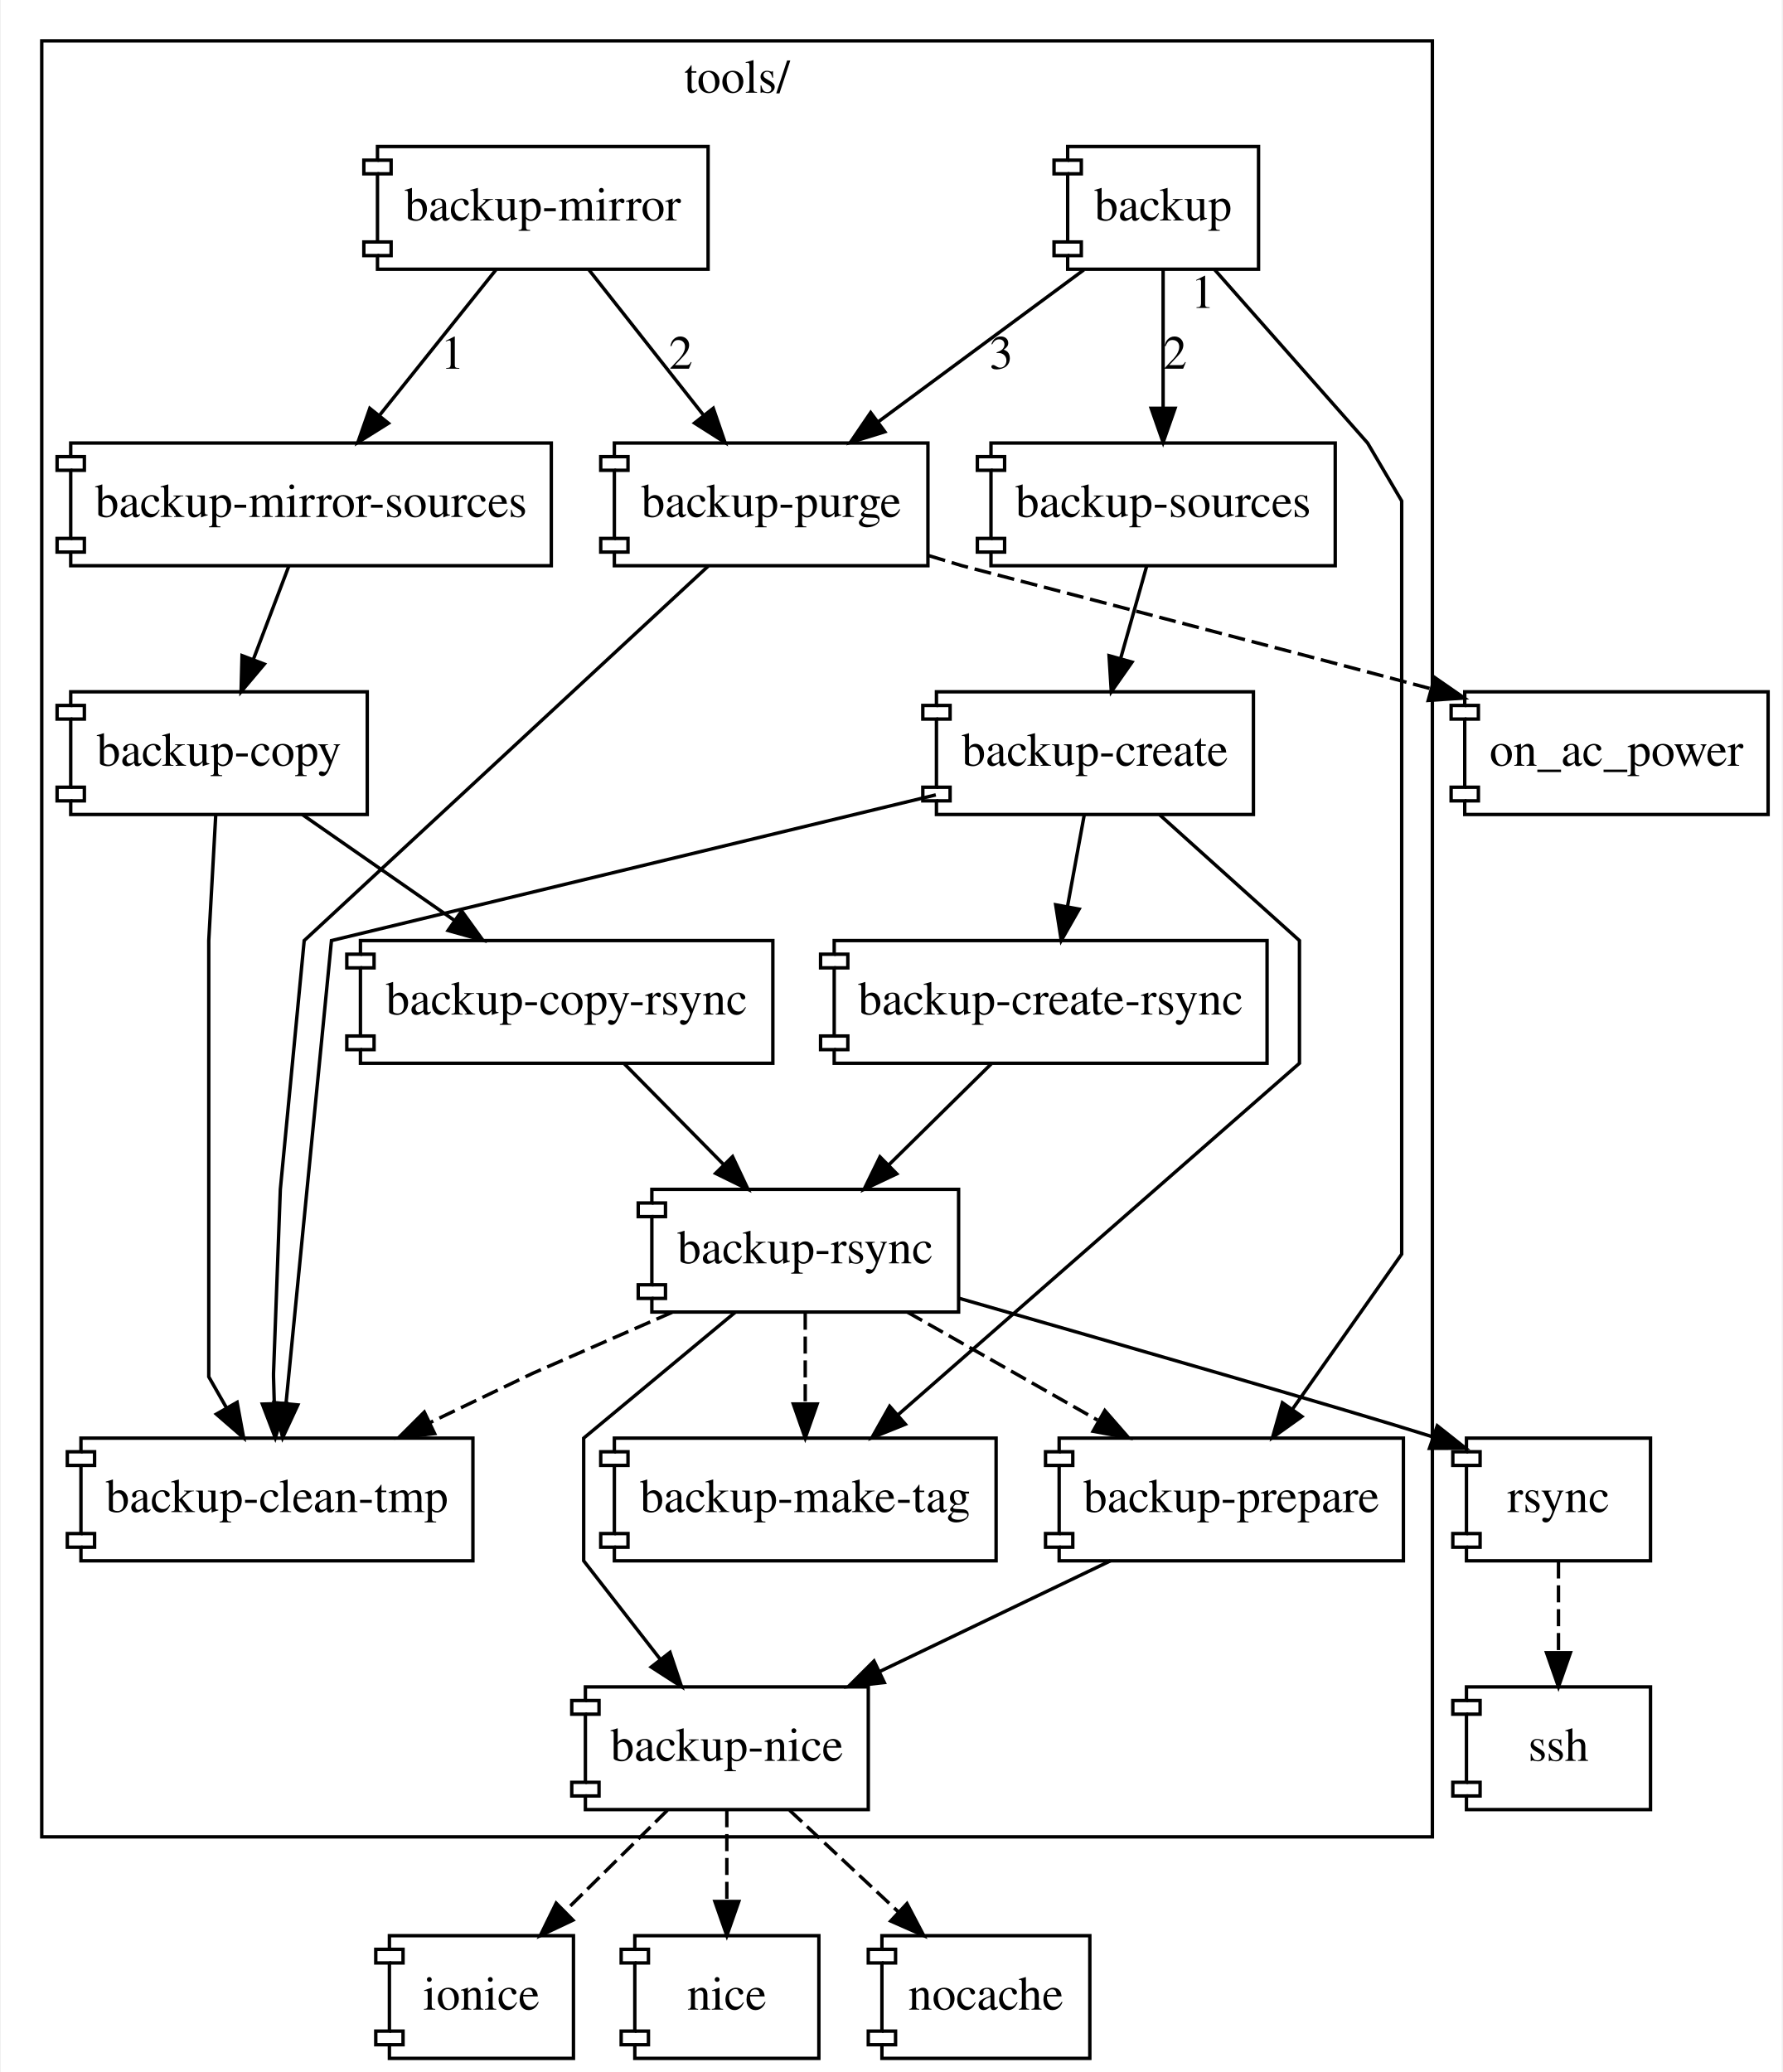
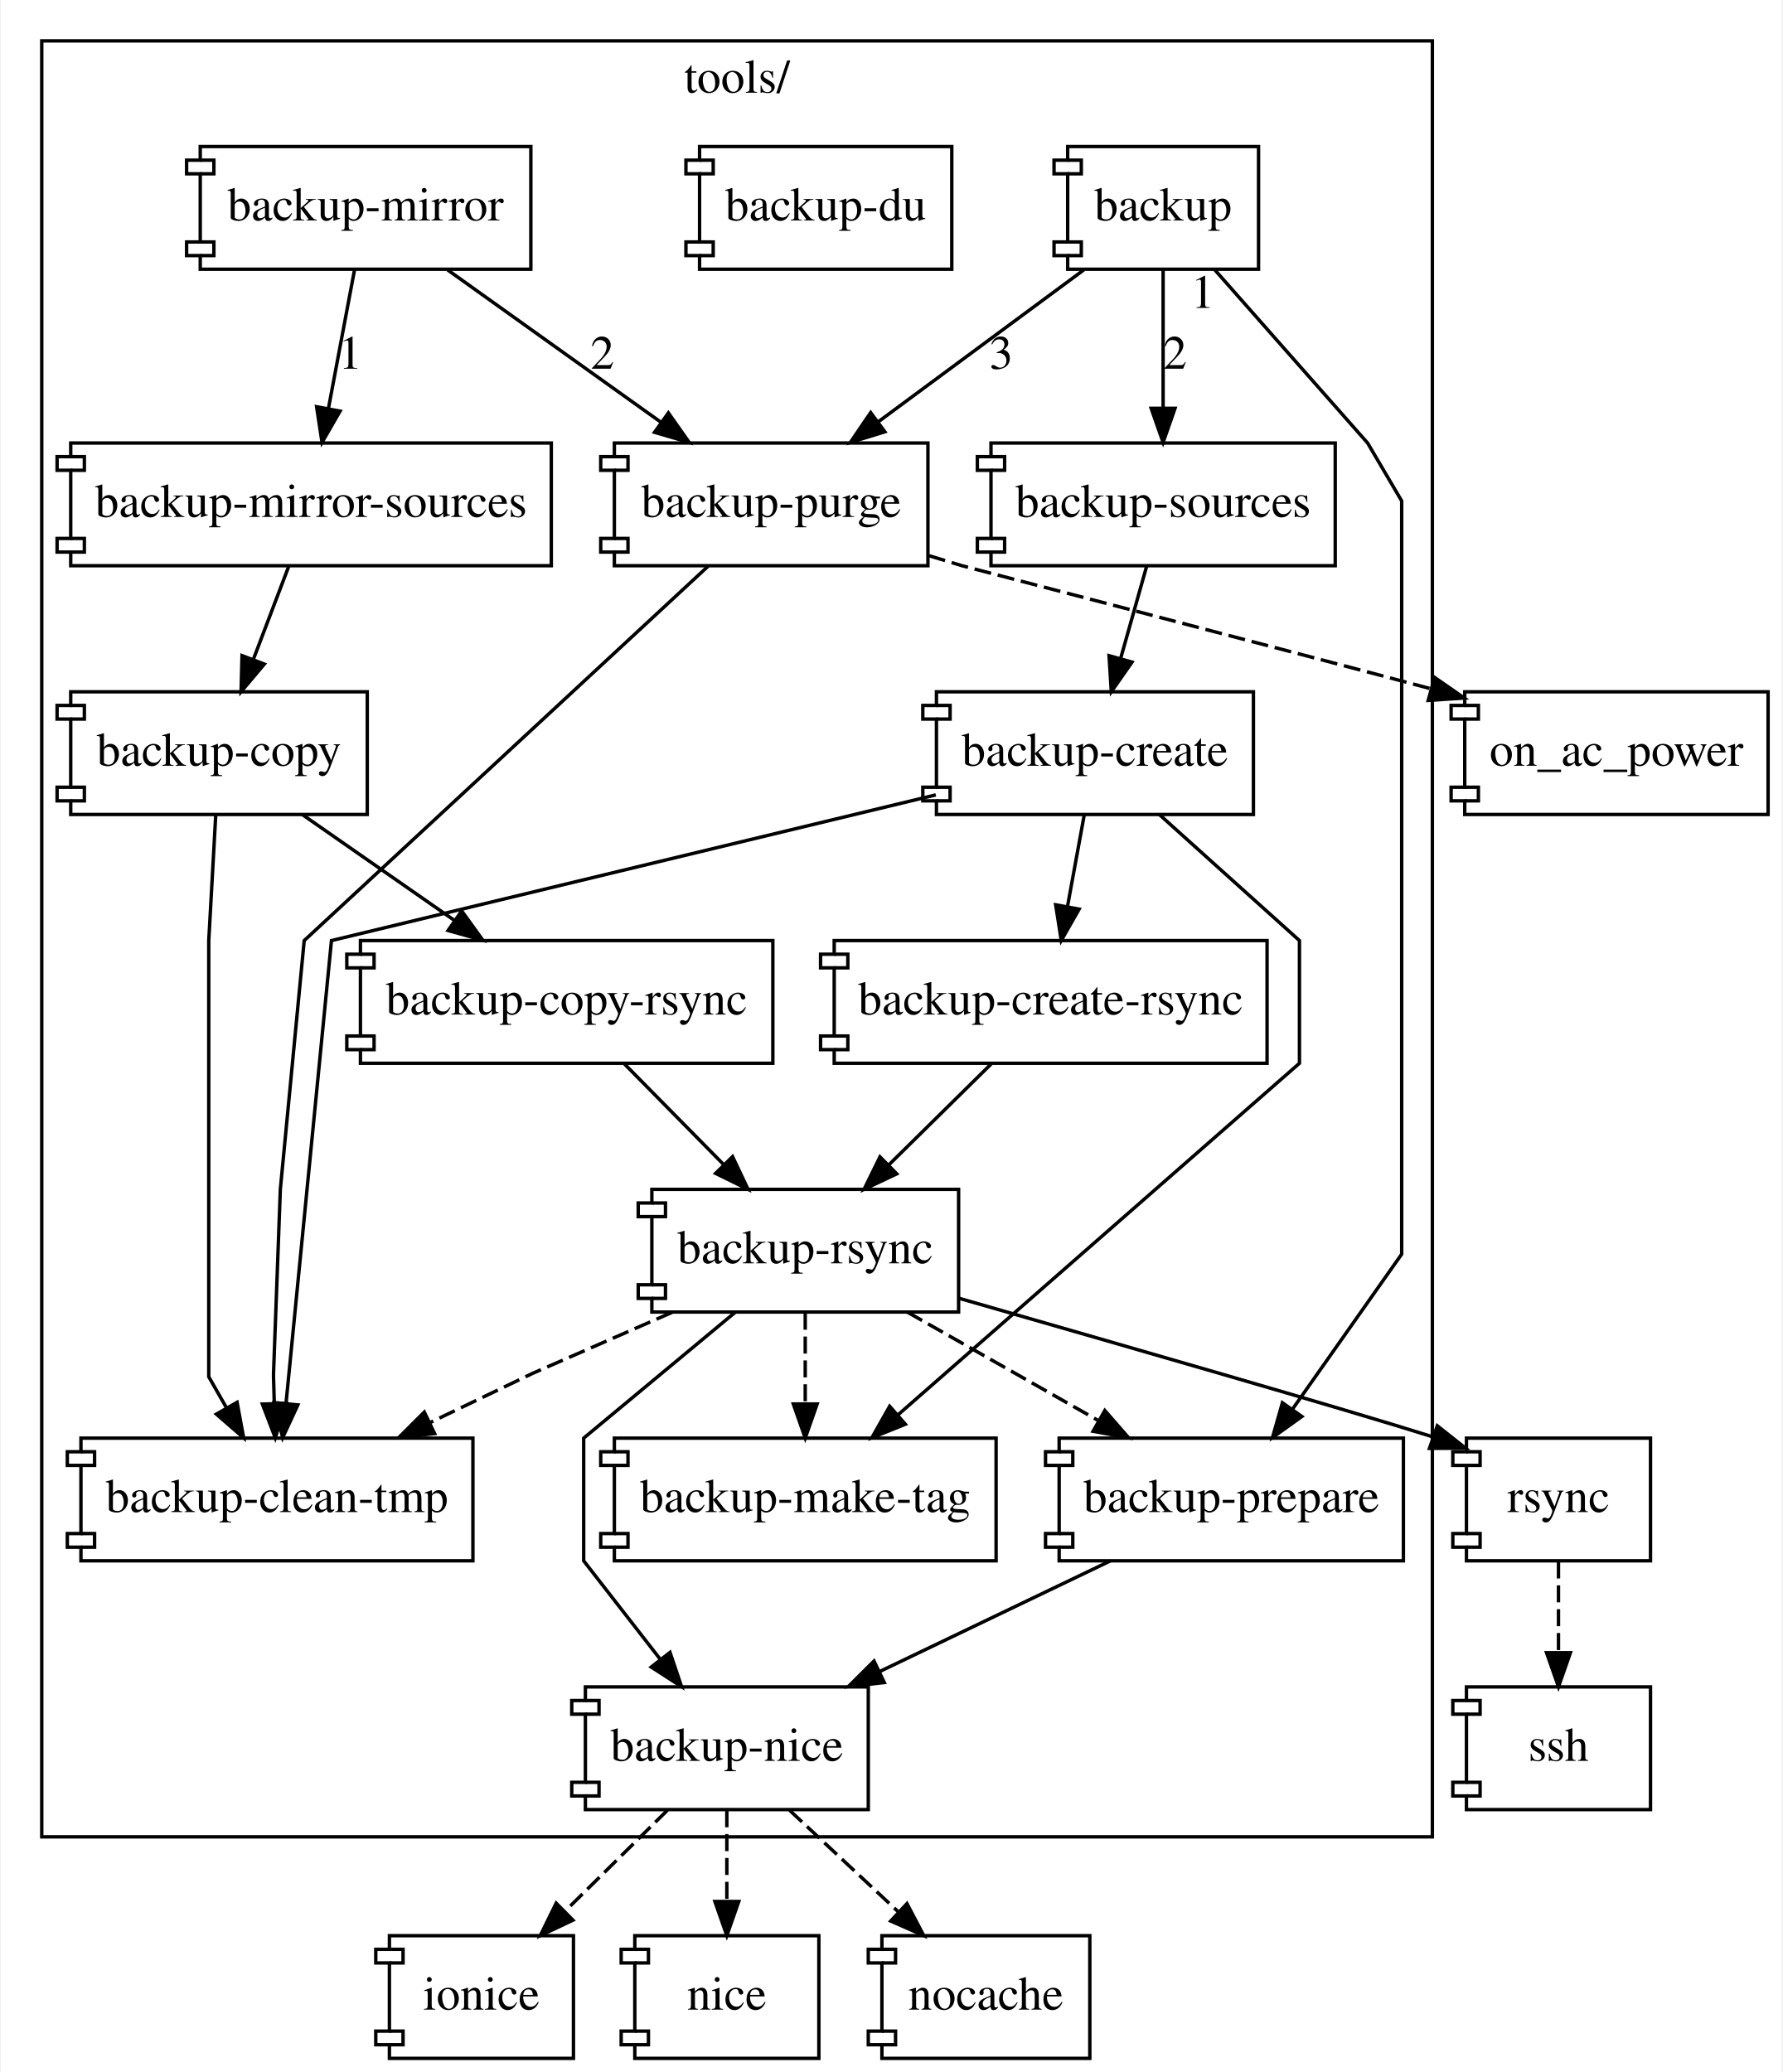
<svg xmlns="http://www.w3.org/2000/svg" xmlns:xlink="http://www.w3.org/1999/xlink" width="523pt" height="608pt" viewBox="0.00 0.00 522.50 608.00">
  <g id="graph0" class="graph" transform="scale(1 1) rotate(0) translate(4 604)">
    <polygon fill="white" stroke="transparent" points="-4,4 -4,-604 518.5,-604 518.5,4 -4,4" />
    <g id="clust1" class="cluster">
      <polygon fill="none" stroke="black" points="8,-65 8,-592 416,-592 416,-65 8,-65" />
      <text text-anchor="middle" x="212" y="-576.8" font-family="Times,serif" font-size="14.00">tools/</text>
    </g>
    <g id="node1" class="node">
      <g id="a_node1">
        <a xlink:href="../#backup" xlink:title="backup" target="_parent">
          <polygon fill="none" stroke="black" points="365,-561 309,-561 309,-557 305,-557 305,-553 309,-553 309,-533 305,-533 305,-529 309,-529 309,-525 365,-525 365,-561" />
          <polyline fill="none" stroke="black" points="309,-557 313,-557 313,-553 309,-553 " />
          <polyline fill="none" stroke="black" points="309,-533 313,-533 313,-529 309,-529 " />
          <text text-anchor="middle" x="337" y="-539.3" font-family="Times,serif" font-size="14.00">backup</text>
        </a>
      </g>
    </g>
    <g id="node2" class="node">
      <g id="a_node2">
        <a xlink:href="../#backup-prepare" xlink:title="backup-prepare" target="_parent">
          <polygon fill="none" stroke="black" points="407.5,-182 306.5,-182 306.5,-178 302.5,-178 302.5,-174 306.5,-174 306.5,-154 302.5,-154 302.5,-150 306.5,-150 306.5,-146 407.5,-146 407.5,-182" />
          <polyline fill="none" stroke="black" points="306.5,-178 310.5,-178 310.5,-174 306.5,-174 " />
          <polyline fill="none" stroke="black" points="306.5,-154 310.5,-154 310.5,-150 306.5,-150 " />
          <text text-anchor="middle" x="357" y="-160.3" font-family="Times,serif" font-size="14.00">backup-prepare</text>
        </a>
      </g>
    </g>
    <g id="edge1" class="edge">
      <path fill="none" stroke="black" d="M352.14,-524.84C369.92,-504.7 397,-474 397,-474 397,-474 407,-457 407,-457 407,-457 407,-457 407,-236 407,-236 389.32,-210.89 374.98,-190.53" />
      <polygon fill="black" stroke="black" points="377.72,-188.35 369.1,-182.19 372,-192.38 377.72,-188.35" />
      <text text-anchor="middle" x="348.64" y="-513.64" font-family="Times,serif" font-size="14.00">1</text>
    </g>
    <g id="node3" class="node">
      <g id="a_node3">
        <a xlink:href="../#backup-sources" xlink:title="backup-sources" target="_parent">
          <polygon fill="none" stroke="black" points="387.5,-474 286.5,-474 286.5,-470 282.5,-470 282.5,-466 286.5,-466 286.5,-446 282.5,-446 282.5,-442 286.5,-442 286.5,-438 387.5,-438 387.5,-474" />
          <polyline fill="none" stroke="black" points="286.5,-470 290.5,-470 290.5,-466 286.5,-466 " />
          <polyline fill="none" stroke="black" points="286.5,-446 290.5,-446 290.5,-442 286.5,-442 " />
          <text text-anchor="middle" x="337" y="-452.3" font-family="Times,serif" font-size="14.00">backup-sources</text>
        </a>
      </g>
    </g>
    <g id="edge2" class="edge">
      <path fill="none" stroke="black" d="M337,-524.8C337,-513.16 337,-497.55 337,-484.24" />
      <polygon fill="black" stroke="black" points="340.5,-484.18 337,-474.18 333.5,-484.18 340.5,-484.18" />
      <text text-anchor="middle" x="340.5" y="-495.8" font-family="Times,serif" font-size="14.00">2</text>
    </g>
    <g id="node4" class="node">
      <g id="a_node4">
        <a xlink:href="../#backup-purge" xlink:title="backup-purge" target="_parent">
          <polygon fill="none" stroke="black" points="268,-474 176,-474 176,-470 172,-470 172,-466 176,-466 176,-446 172,-446 172,-442 176,-442 176,-438 268,-438 268,-474" />
          <polyline fill="none" stroke="black" points="176,-470 180,-470 180,-466 176,-466 " />
          <polyline fill="none" stroke="black" points="176,-446 180,-446 180,-442 176,-442 " />
          <text text-anchor="middle" x="222" y="-452.3" font-family="Times,serif" font-size="14.00">backup-purge</text>
        </a>
      </g>
    </g>
    <g id="edge3" class="edge">
      <path fill="none" stroke="black" d="M313.73,-524.8C296.35,-511.95 272.41,-494.26 253.34,-480.17" />
      <polygon fill="black" stroke="black" points="255.36,-477.3 245.24,-474.18 251.2,-482.93 255.36,-477.3" />
      <text text-anchor="middle" x="289.5" y="-495.8" font-family="Times,serif" font-size="14.00">3</text>
    </g>
-     <g id="node14" class="node">
-       <g id="a_node14">
+     <g id="node15" class="node">
+       <g id="a_node15">
        <a xlink:href="../#backup-nice" xlink:title="backup-nice" target="_parent">
          <polygon fill="none" stroke="black" points="250.5,-109 167.5,-109 167.5,-105 163.5,-105 163.5,-101 167.5,-101 167.5,-81 163.5,-81 163.5,-77 167.5,-77 167.5,-73 250.5,-73 250.5,-109" />
          <polyline fill="none" stroke="black" points="167.5,-105 171.5,-105 171.5,-101 167.5,-101 " />
          <polyline fill="none" stroke="black" points="167.5,-81 171.5,-81 171.5,-77 167.5,-77 " />
          <text text-anchor="middle" x="209" y="-87.3" font-family="Times,serif" font-size="14.00">backup-nice</text>
        </a>
      </g>
    </g>
    <g id="edge14" class="edge">
      <path fill="none" stroke="black" d="M321.55,-145.99C301.2,-136.23 275.45,-123.88 253.71,-113.45" />
      <polygon fill="black" stroke="black" points="255.2,-110.28 244.67,-109.11 252.18,-116.59 255.2,-110.28" />
    </g>
-     <g id="node9" class="node">
-       <g id="a_node9">
+     <g id="node10" class="node">
+       <g id="a_node10">
        <a xlink:href="../#backup-create" xlink:title="backup-create" target="_parent">
          <polygon fill="none" stroke="black" points="363.5,-401 270.5,-401 270.5,-397 266.5,-397 266.5,-393 270.5,-393 270.5,-373 266.5,-373 266.5,-369 270.5,-369 270.5,-365 363.5,-365 363.5,-401" />
          <polyline fill="none" stroke="black" points="270.5,-397 274.5,-397 274.5,-393 270.5,-393 " />
          <polyline fill="none" stroke="black" points="270.5,-373 274.5,-373 274.5,-369 270.5,-369 " />
          <text text-anchor="middle" x="317" y="-379.3" font-family="Times,serif" font-size="14.00">backup-create</text>
        </a>
      </g>
    </g>
    <g id="edge20" class="edge">
      <path fill="none" stroke="black" d="M332.16,-437.81C329.87,-429.7 327.09,-419.84 324.54,-410.78" />
      <polygon fill="black" stroke="black" points="327.88,-409.71 321.8,-401.03 321.14,-411.6 327.88,-409.71" />
    </g>
    <g id="node6" class="node">
      <g id="a_node6">
        <a xlink:href="../#backup-clean-tmp" xlink:title="backup-clean-tmp" target="_parent">
          <polygon fill="none" stroke="black" points="134.5,-182 19.5,-182 19.5,-178 15.5,-178 15.5,-174 19.5,-174 19.5,-154 15.5,-154 15.5,-150 19.5,-150 19.5,-146 134.5,-146 134.5,-182" />
          <polyline fill="none" stroke="black" points="19.5,-178 23.5,-178 23.5,-174 19.5,-174 " />
          <polyline fill="none" stroke="black" points="19.5,-154 23.5,-154 23.5,-150 19.5,-150 " />
          <text text-anchor="middle" x="77" y="-160.3" font-family="Times,serif" font-size="14.00">backup-clean-tmp</text>
        </a>
      </g>
    </g>
    <g id="edge15" class="edge">
      <path fill="none" stroke="black" d="M203.52,-437.87C166.13,-403.21 85,-328 85,-328 85,-328 78,-255 78,-255 78,-255 76,-201 76,-201 76,-201 76,-200 76,-200 76,-200 76.09,-196.82 76.22,-192.37" />
      <polygon fill="black" stroke="black" points="79.72,-192.19 76.51,-182.09 72.73,-191.99 79.72,-192.19" />
    </g>
-     <g id="node18" class="node">
+     <g id="node19" class="node">
      <polygon fill="none" stroke="black" points="514.5,-401 425.5,-401 425.5,-397 421.5,-397 421.5,-393 425.5,-393 425.5,-373 421.5,-373 421.5,-369 425.5,-369 425.5,-365 514.5,-365 514.5,-401" />
      <polyline fill="none" stroke="black" points="425.5,-397 429.5,-397 429.5,-393 425.5,-393 " />
      <polyline fill="none" stroke="black" points="425.5,-373 429.5,-373 429.5,-369 425.5,-369 " />
      <text text-anchor="middle" x="470" y="-379.3" font-family="Times,serif" font-size="14.00">on_ac_power</text>
    </g>
    <g id="edge24" class="edge">
      <path fill="none" stroke="black" stroke-dasharray="5,2" d="M268.25,-440.96C274.05,-439.2 278,-438 278,-438 278,-438 381.92,-410.92 415.31,-401.96" />
      <polygon fill="black" stroke="black" points="416.64,-405.22 425.35,-399.18 414.78,-398.47 416.64,-405.22" />
    </g>
    <g id="node5" class="node">
      <g id="a_node5">
        <a xlink:href="../#backup-copy" xlink:title="backup-copy" target="_parent">
          <polygon fill="none" stroke="black" points="103.5,-401 16.5,-401 16.5,-397 12.5,-397 12.5,-393 16.5,-393 16.5,-373 12.5,-373 12.5,-369 16.5,-369 16.5,-365 103.5,-365 103.5,-401" />
          <polyline fill="none" stroke="black" points="16.5,-397 20.5,-397 20.5,-393 16.5,-393 " />
          <polyline fill="none" stroke="black" points="16.5,-373 20.5,-373 20.5,-369 16.5,-369 " />
          <text text-anchor="middle" x="60" y="-379.3" font-family="Times,serif" font-size="14.00">backup-copy</text>
        </a>
      </g>
    </g>
    <g id="edge4" class="edge">
      <path fill="none" stroke="black" d="M59.05,-364.91C58.17,-349.09 57,-328 57,-328 57,-328 57,-200 57,-200 57,-200 59.22,-196.11 62.18,-190.93" />
      <polygon fill="black" stroke="black" points="65.31,-192.51 67.23,-182.09 59.23,-189.04 65.31,-192.51" />
    </g>
    <g id="node7" class="node">
      <g id="a_node7">
        <a xlink:href="../#backup-copy-rsync" xlink:title="backup-copy-rsync" target="_parent">
          <polygon fill="none" stroke="black" points="222.5,-328 101.5,-328 101.5,-324 97.5,-324 97.5,-320 101.5,-320 101.5,-300 97.5,-300 97.5,-296 101.5,-296 101.5,-292 222.5,-292 222.5,-328" />
          <polyline fill="none" stroke="black" points="101.5,-324 105.5,-324 105.5,-320 101.5,-320 " />
          <polyline fill="none" stroke="black" points="101.5,-300 105.5,-300 105.5,-296 101.5,-296 " />
          <text text-anchor="middle" x="162" y="-306.3" font-family="Times,serif" font-size="14.00">backup-copy-rsync</text>
        </a>
      </g>
    </g>
    <g id="edge5" class="edge">
      <path fill="none" stroke="black" d="M84.43,-364.99C97.83,-355.67 114.63,-343.97 129.16,-333.86" />
      <polygon fill="black" stroke="black" points="131.21,-336.7 137.41,-328.11 127.21,-330.95 131.21,-336.7" />
    </g>
    <g id="node8" class="node">
      <g id="a_node8">
        <a xlink:href="../#backup-rsync" xlink:title="backup-rsync" target="_parent">
          <polygon fill="none" stroke="black" points="277,-255 187,-255 187,-251 183,-251 183,-247 187,-247 187,-227 183,-227 183,-223 187,-223 187,-219 277,-219 277,-255" />
          <polyline fill="none" stroke="black" points="187,-251 191,-251 191,-247 187,-247 " />
          <polyline fill="none" stroke="black" points="187,-227 191,-227 191,-223 187,-223 " />
          <text text-anchor="middle" x="232" y="-233.3" font-family="Times,serif" font-size="14.00">backup-rsync</text>
        </a>
      </g>
    </g>
    <g id="edge6" class="edge">
      <path fill="none" stroke="black" d="M178.95,-291.81C187.72,-282.92 198.57,-271.91 208.17,-262.17" />
      <polygon fill="black" stroke="black" points="210.68,-264.61 215.21,-255.03 205.7,-259.69 210.68,-264.61" />
    </g>
    <g id="edge19" class="edge">
      <path fill="none" stroke="black" stroke-dasharray="5,2" d="M261.94,-218.99C278.67,-209.49 299.72,-197.54 317.75,-187.29" />
      <polygon fill="black" stroke="black" points="319.9,-190.1 326.87,-182.11 316.45,-184.01 319.9,-190.1" />
    </g>
    <g id="edge16" class="edge">
      <path fill="none" stroke="black" stroke-dasharray="5,2" d="M192.94,-218.91C172.63,-210.03 152,-201 152,-201 152,-201 137.8,-194.19 121.76,-186.49" />
      <polygon fill="black" stroke="black" points="123.27,-183.33 112.74,-182.16 120.24,-189.64 123.27,-183.33" />
    </g>
-     <g id="node11" class="node">
-       <g id="a_node11">
+     <g id="node12" class="node">
+       <g id="a_node12">
        <a xlink:href="../#backup-make-tag" xlink:title="backup-make-tag" target="_parent">
          <polygon fill="none" stroke="black" points="288,-182 176,-182 176,-178 172,-178 172,-174 176,-174 176,-154 172,-154 172,-150 176,-150 176,-146 288,-146 288,-182" />
          <polyline fill="none" stroke="black" points="176,-178 180,-178 180,-174 176,-174 " />
          <polyline fill="none" stroke="black" points="176,-154 180,-154 180,-150 176,-150 " />
          <text text-anchor="middle" x="232" y="-160.3" font-family="Times,serif" font-size="14.00">backup-make-tag</text>
        </a>
      </g>
    </g>
    <g id="edge17" class="edge">
      <path fill="none" stroke="black" stroke-dasharray="5,2" d="M232,-218.81C232,-210.79 232,-201.05 232,-192.07" />
      <polygon fill="black" stroke="black" points="235.5,-192.03 232,-182.03 228.5,-192.03 235.5,-192.03" />
    </g>
    <g id="edge18" class="edge">
      <path fill="none" stroke="black" d="M211.43,-218.91C192.39,-203.09 167,-182 167,-182 167,-182 167,-146 167,-146 167,-146 178.46,-131.26 189.41,-117.18" />
      <polygon fill="black" stroke="black" points="192.33,-119.13 195.71,-109.09 186.81,-114.83 192.33,-119.13" />
    </g>
-     <g id="node19" class="node">
+     <g id="node20" class="node">
      <polygon fill="none" stroke="black" points="480,-182 426,-182 426,-178 422,-178 422,-174 426,-174 426,-154 422,-154 422,-150 426,-150 426,-146 480,-146 480,-182" />
      <polyline fill="none" stroke="black" points="426,-178 430,-178 430,-174 426,-174 " />
      <polyline fill="none" stroke="black" points="426,-154 430,-154 430,-150 426,-150 " />
      <text text-anchor="middle" x="453" y="-160.3" font-family="Times,serif" font-size="14.00">rsync</text>
    </g>
    <g id="edge25" class="edge">
      <path fill="none" stroke="black" d="M277.03,-223.07C323.09,-209.84 390.91,-190.36 416.13,-182.37" />
      <polygon fill="black" stroke="black" points="417.44,-185.62 425.75,-179.04 415.15,-179 417.44,-185.62" />
    </g>
+     <g id="node9" class="node">
+       <g id="a_node9">
+         <a xlink:href="../#backup-du" xlink:title="backup-du" target="_parent">
+           <polygon fill="none" stroke="black" points="275,-561 201,-561 201,-557 197,-557 197,-553 201,-553 201,-533 197,-533 197,-529 201,-529 201,-525 275,-525 275,-561" />
+           <polyline fill="none" stroke="black" points="201,-557 205,-557 205,-553 201,-553 " />
+           <polyline fill="none" stroke="black" points="201,-533 205,-533 205,-529 201,-529 " />
+           <text text-anchor="middle" x="238" y="-539.3" font-family="Times,serif" font-size="14.00">backup-du</text>
+         </a>
+       </g>
+     </g>
    <g id="edge7" class="edge">
      <path fill="none" stroke="black" d="M270.31,-370.75C204.67,-354.92 93,-328 93,-328 93,-328 84.21,-238.48 79.66,-192.12" />
      <polygon fill="black" stroke="black" points="83.14,-191.75 78.68,-182.14 76.18,-192.43 83.14,-191.75" />
    </g>
-     <g id="node10" class="node">
-       <g id="a_node10">
+     <g id="node11" class="node">
+       <g id="a_node11">
        <a xlink:href="../#backup-create-rsync" xlink:title="backup-create-rsync" target="_parent">
          <polygon fill="none" stroke="black" points="367.5,-328 240.5,-328 240.5,-324 236.5,-324 236.5,-320 240.5,-320 240.5,-300 236.5,-300 236.5,-296 240.5,-296 240.5,-292 367.5,-292 367.5,-328" />
          <polyline fill="none" stroke="black" points="240.5,-324 244.5,-324 244.5,-320 240.5,-320 " />
          <polyline fill="none" stroke="black" points="240.5,-300 244.5,-300 244.5,-296 240.5,-296 " />
          <text text-anchor="middle" x="304" y="-306.3" font-family="Times,serif" font-size="14.00">backup-create-rsync</text>
        </a>
      </g>
    </g>
    <g id="edge8" class="edge">
      <path fill="none" stroke="black" d="M313.85,-364.81C312.38,-356.79 310.6,-347.05 308.96,-338.07" />
      <polygon fill="black" stroke="black" points="312.36,-337.23 307.12,-328.03 305.48,-338.5 312.36,-337.23" />
    </g>
    <g id="edge9" class="edge">
      <path fill="none" stroke="black" d="M335.98,-364.91C353.56,-349.09 377,-328 377,-328 377,-328 377,-292 377,-292 377,-292 301.22,-225.62 259.22,-188.84" />
      <polygon fill="black" stroke="black" points="261.38,-186.08 251.56,-182.13 256.77,-191.35 261.38,-186.08" />
    </g>
    <g id="edge10" class="edge">
      <path fill="none" stroke="black" d="M286.57,-291.81C277.55,-282.92 266.39,-271.91 256.51,-262.17" />
      <polygon fill="black" stroke="black" points="258.85,-259.56 249.27,-255.03 253.93,-264.54 258.85,-259.56" />
    </g>
-     <g id="node12" class="node">
-       <g id="a_node12">
-         <a xlink:href="../#backup-mirror" xlink:title="backup-mirror" target="_parent">
-           <polygon fill="none" stroke="black" points="203.5,-561 106.5,-561 106.5,-557 102.5,-557 102.5,-553 106.5,-553 106.5,-533 102.5,-533 102.5,-529 106.5,-529 106.5,-525 203.5,-525 203.5,-561" />
-           <polyline fill="none" stroke="black" points="106.5,-557 110.5,-557 110.5,-553 106.5,-553 " />
-           <polyline fill="none" stroke="black" points="106.5,-533 110.5,-533 110.5,-529 106.5,-529 " />
-           <text text-anchor="middle" x="155" y="-539.3" font-family="Times,serif" font-size="14.00">backup-mirror</text>
-         </a>
-       </g>
-     </g>
-     <g id="edge12" class="edge">
-       <path fill="none" stroke="black" d="M168.56,-524.8C178.18,-512.59 191.27,-495.99 202.08,-482.28" />
-       <polygon fill="black" stroke="black" points="205.02,-484.2 208.46,-474.18 199.52,-479.86 205.02,-484.2" />
-       <text text-anchor="middle" x="195.5" y="-495.8" font-family="Times,serif" font-size="14.00">2</text>
-     </g>
    <g id="node13" class="node">
      <g id="a_node13">
+         <a xlink:href="../#backup-mirror" xlink:title="backup-mirror" target="_parent">
+           <polygon fill="none" stroke="black" points="151.5,-561 54.5,-561 54.5,-557 50.5,-557 50.5,-553 54.5,-553 54.5,-533 50.5,-533 50.5,-529 54.5,-529 54.5,-525 151.5,-525 151.5,-561" />
+           <polyline fill="none" stroke="black" points="54.5,-557 58.5,-557 58.5,-553 54.5,-553 " />
+           <polyline fill="none" stroke="black" points="54.5,-533 58.5,-533 58.5,-529 54.5,-529 " />
+           <text text-anchor="middle" x="103" y="-539.3" font-family="Times,serif" font-size="14.00">backup-mirror</text>
+         </a>
+       </g>
+     </g>
+     <g id="edge12" class="edge">
+       <path fill="none" stroke="black" d="M127.08,-524.8C145.07,-511.95 169.84,-494.26 189.57,-480.17" />
+       <polygon fill="black" stroke="black" points="191.85,-482.84 197.95,-474.18 187.78,-477.14 191.85,-482.84" />
+       <text text-anchor="middle" x="172.5" y="-495.8" font-family="Times,serif" font-size="14.00">2</text>
+     </g>
+     <g id="node14" class="node">
+       <g id="a_node14">
        <a xlink:href="../#backup-mirror-sources" xlink:title="backup-mirror-sources" target="_parent">
          <polygon fill="none" stroke="black" points="157.5,-474 16.5,-474 16.5,-470 12.5,-470 12.5,-466 16.5,-466 16.5,-446 12.5,-446 12.5,-442 16.5,-442 16.5,-438 157.5,-438 157.5,-474" />
          <polyline fill="none" stroke="black" points="16.5,-470 20.5,-470 20.5,-466 16.5,-466 " />
          <polyline fill="none" stroke="black" points="16.5,-446 20.5,-446 20.5,-442 16.5,-442 " />
          <text text-anchor="middle" x="87" y="-452.3" font-family="Times,serif" font-size="14.00">backup-mirror-sources</text>
        </a>
      </g>
    </g>
    <g id="edge11" class="edge">
-       <path fill="none" stroke="black" d="M141.24,-524.8C131.47,-512.59 118.19,-495.99 107.22,-482.28" />
-       <polygon fill="black" stroke="black" points="109.72,-479.8 100.74,-474.18 104.25,-484.17 109.72,-479.8" />
-       <text text-anchor="middle" x="128.5" y="-495.8" font-family="Times,serif" font-size="14.00">1</text>
+       <path fill="none" stroke="black" d="M99.76,-524.8C97.57,-513.16 94.63,-497.55 92.13,-484.24" />
+       <polygon fill="black" stroke="black" points="95.52,-483.36 90.23,-474.18 88.64,-484.65 95.52,-483.36" />
+       <text text-anchor="middle" x="98.5" y="-495.8" font-family="Times,serif" font-size="14.00">1</text>
    </g>
    <g id="edge13" class="edge">
      <path fill="none" stroke="black" d="M80.46,-437.81C77.35,-429.62 73.55,-419.62 70.07,-410.48" />
      <polygon fill="black" stroke="black" points="73.3,-409.13 66.48,-401.03 66.76,-411.62 73.3,-409.13" />
    </g>
-     <g id="node15" class="node">
+     <g id="node16" class="node">
      <polygon fill="none" stroke="black" points="164,-36 110,-36 110,-32 106,-32 106,-28 110,-28 110,-8 106,-8 106,-4 110,-4 110,0 164,0 164,-36" />
      <polyline fill="none" stroke="black" points="110,-32 114,-32 114,-28 110,-28 " />
      <polyline fill="none" stroke="black" points="110,-8 114,-8 114,-4 110,-4 " />
      <text text-anchor="middle" x="137" y="-14.3" font-family="Times,serif" font-size="14.00">ionice</text>
    </g>
    <g id="edge21" class="edge">
      <path fill="none" stroke="black" stroke-dasharray="5,2" d="M191.57,-72.81C182.55,-63.92 171.39,-52.91 161.51,-43.17" />
      <polygon fill="black" stroke="black" points="163.85,-40.56 154.27,-36.03 158.93,-45.54 163.85,-40.56" />
    </g>
-     <g id="node16" class="node">
+     <g id="node17" class="node">
      <polygon fill="none" stroke="black" points="236,-36 182,-36 182,-32 178,-32 178,-28 182,-28 182,-8 178,-8 178,-4 182,-4 182,0 236,0 236,-36" />
      <polyline fill="none" stroke="black" points="182,-32 186,-32 186,-28 182,-28 " />
      <polyline fill="none" stroke="black" points="182,-8 186,-8 186,-4 182,-4 " />
      <text text-anchor="middle" x="209" y="-14.3" font-family="Times,serif" font-size="14.00">nice</text>
    </g>
    <g id="edge22" class="edge">
      <path fill="none" stroke="black" stroke-dasharray="5,2" d="M209,-72.81C209,-64.79 209,-55.05 209,-46.07" />
      <polygon fill="black" stroke="black" points="212.5,-46.03 209,-36.03 205.5,-46.03 212.5,-46.03" />
    </g>
-     <g id="node17" class="node">
+     <g id="node18" class="node">
      <polygon fill="none" stroke="black" points="315.5,-36 254.5,-36 254.5,-32 250.5,-32 250.5,-28 254.5,-28 254.5,-8 250.5,-8 250.5,-4 254.5,-4 254.5,0 315.5,0 315.5,-36" />
      <polyline fill="none" stroke="black" points="254.5,-32 258.5,-32 258.5,-28 254.5,-28 " />
      <polyline fill="none" stroke="black" points="254.5,-8 258.5,-8 258.5,-4 254.5,-4 " />
      <text text-anchor="middle" x="285" y="-14.3" font-family="Times,serif" font-size="14.00">nocache</text>
    </g>
    <g id="edge23" class="edge">
      <path fill="none" stroke="black" stroke-dasharray="5,2" d="M227.4,-72.81C237.01,-63.83 248.93,-52.69 259.43,-42.89" />
      <polygon fill="black" stroke="black" points="261.85,-45.41 266.77,-36.03 257.08,-40.3 261.85,-45.41" />
    </g>
-     <g id="node20" class="node">
+     <g id="node21" class="node">
      <polygon fill="none" stroke="black" points="480,-109 426,-109 426,-105 422,-105 422,-101 426,-101 426,-81 422,-81 422,-77 426,-77 426,-73 480,-73 480,-109" />
      <polyline fill="none" stroke="black" points="426,-105 430,-105 430,-101 426,-101 " />
      <polyline fill="none" stroke="black" points="426,-81 430,-81 430,-77 426,-77 " />
      <text text-anchor="middle" x="453" y="-87.3" font-family="Times,serif" font-size="14.00">ssh</text>
    </g>
    <g id="edge26" class="edge">
      <path fill="none" stroke="black" stroke-dasharray="5,2" d="M453,-145.81C453,-137.79 453,-128.05 453,-119.07" />
      <polygon fill="black" stroke="black" points="456.5,-119.03 453,-109.03 449.5,-119.03 456.5,-119.03" />
    </g>
  </g>
</svg>
